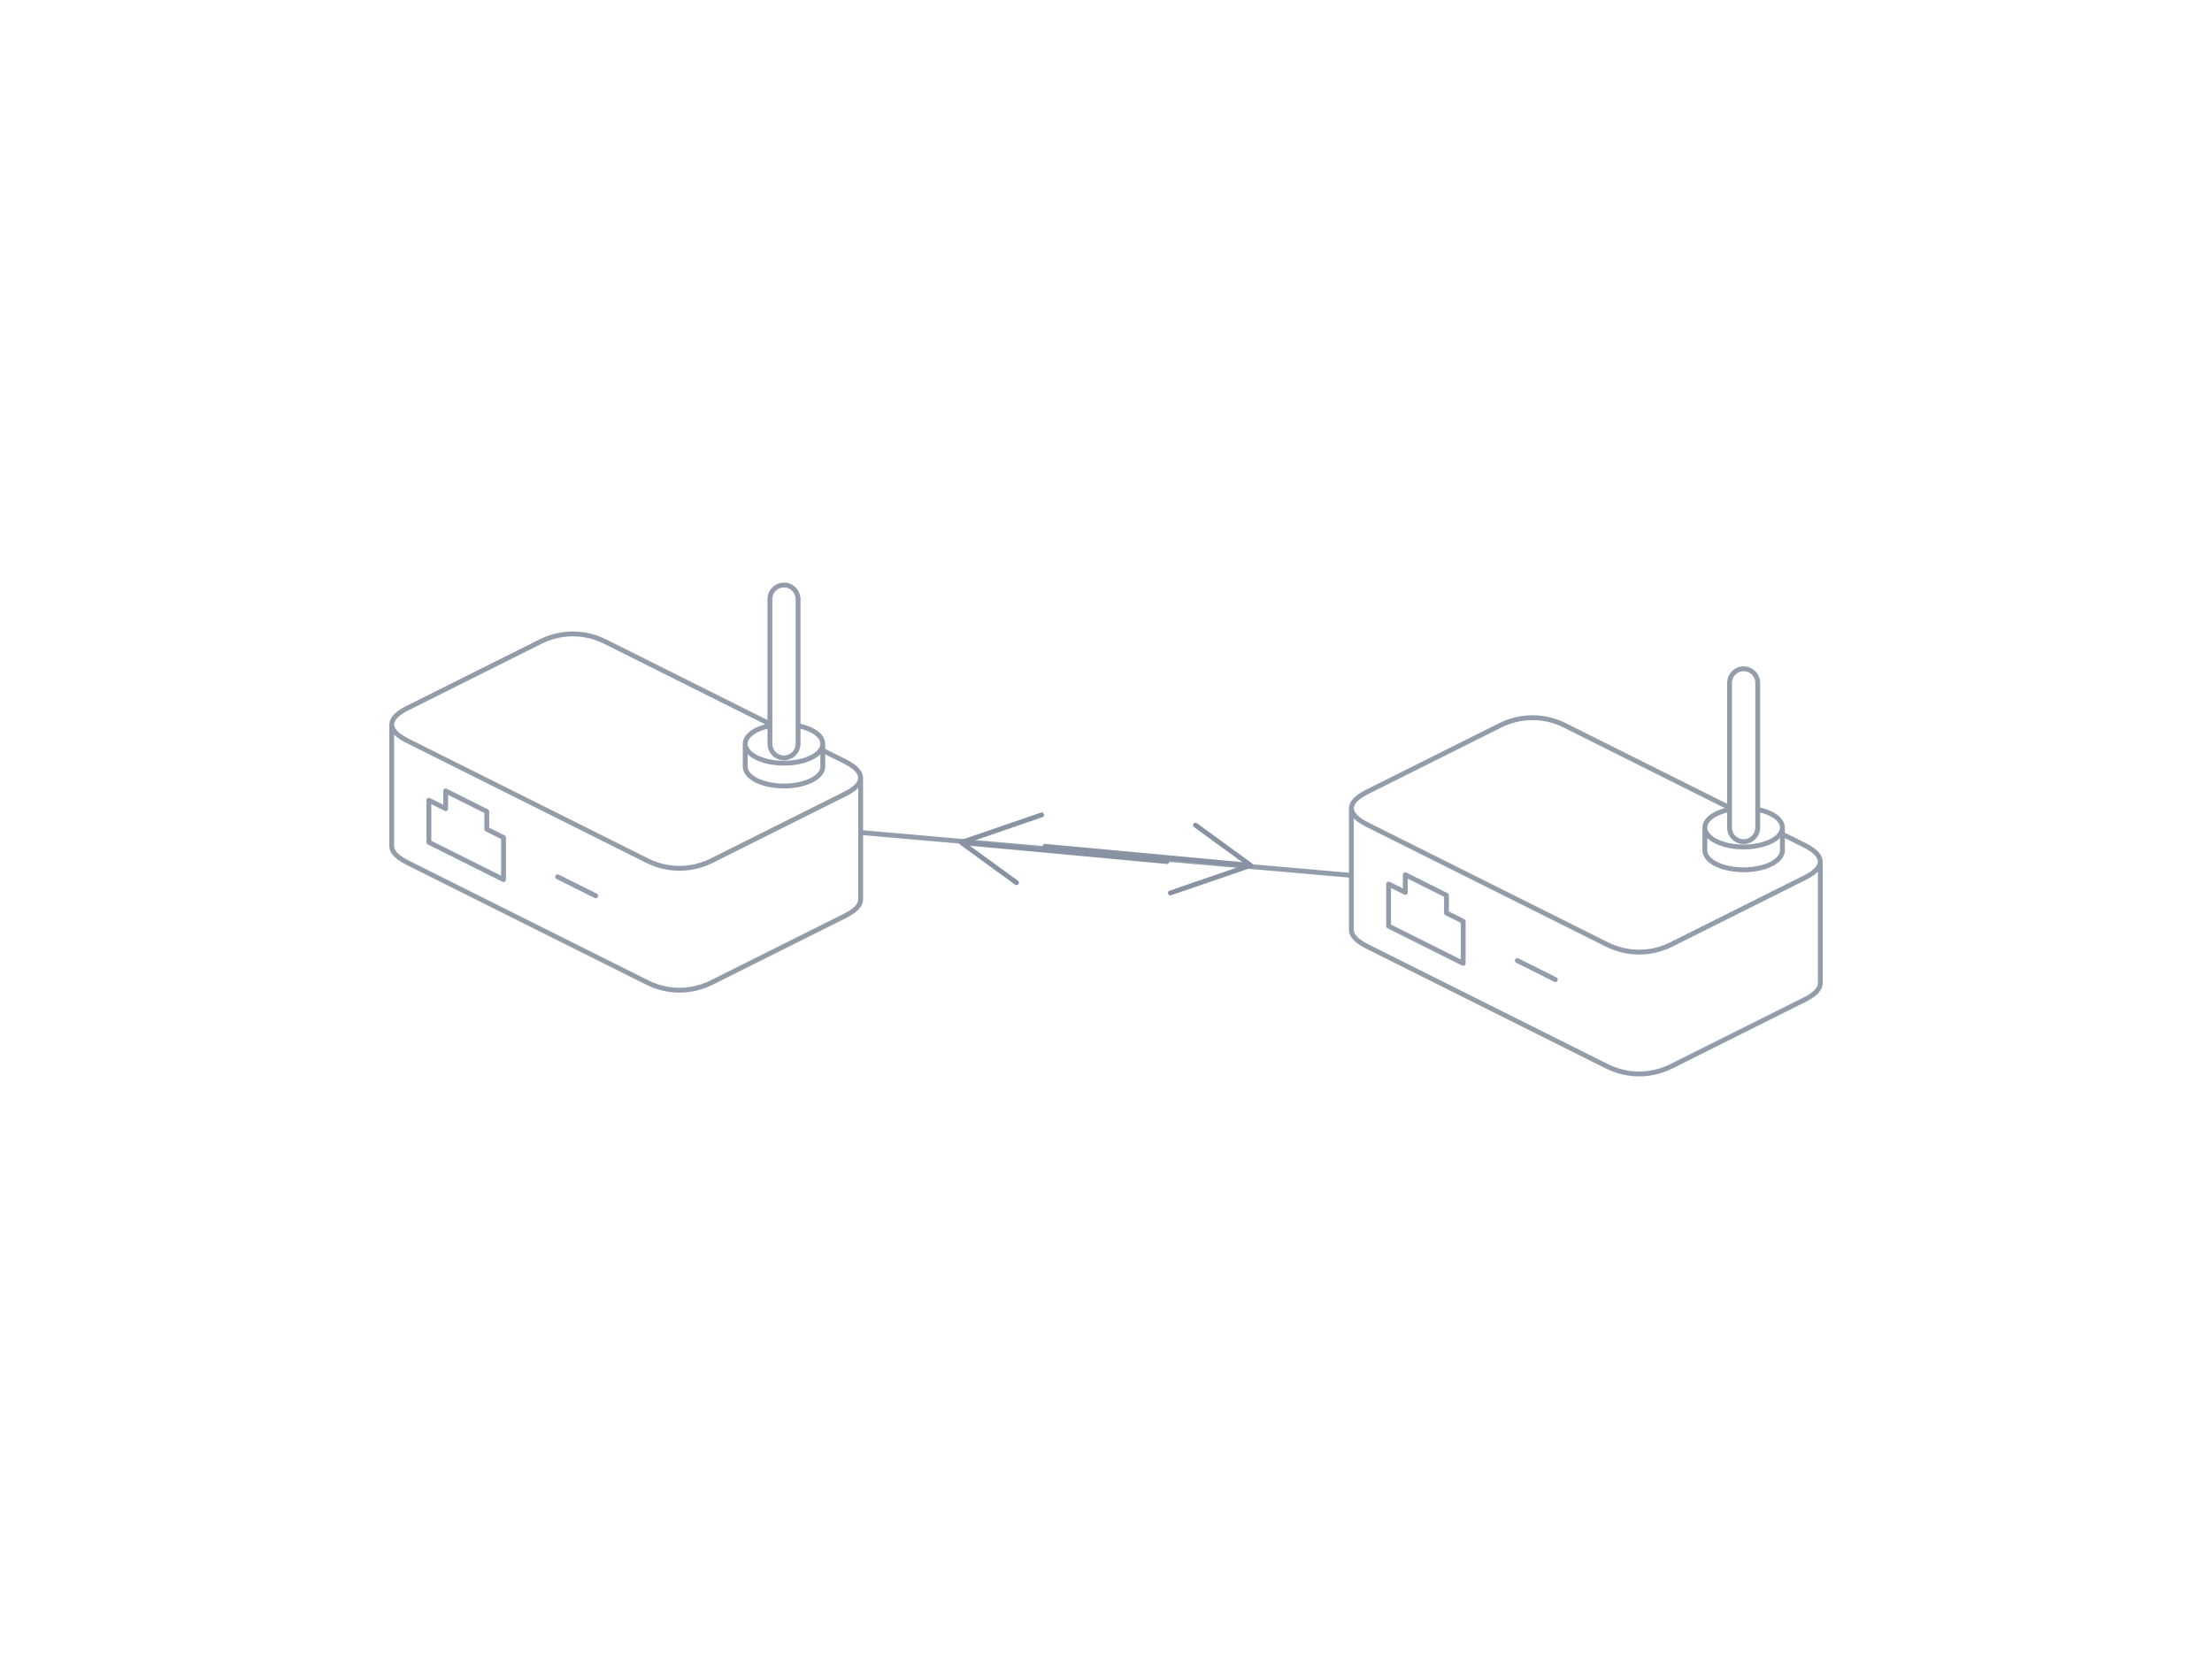
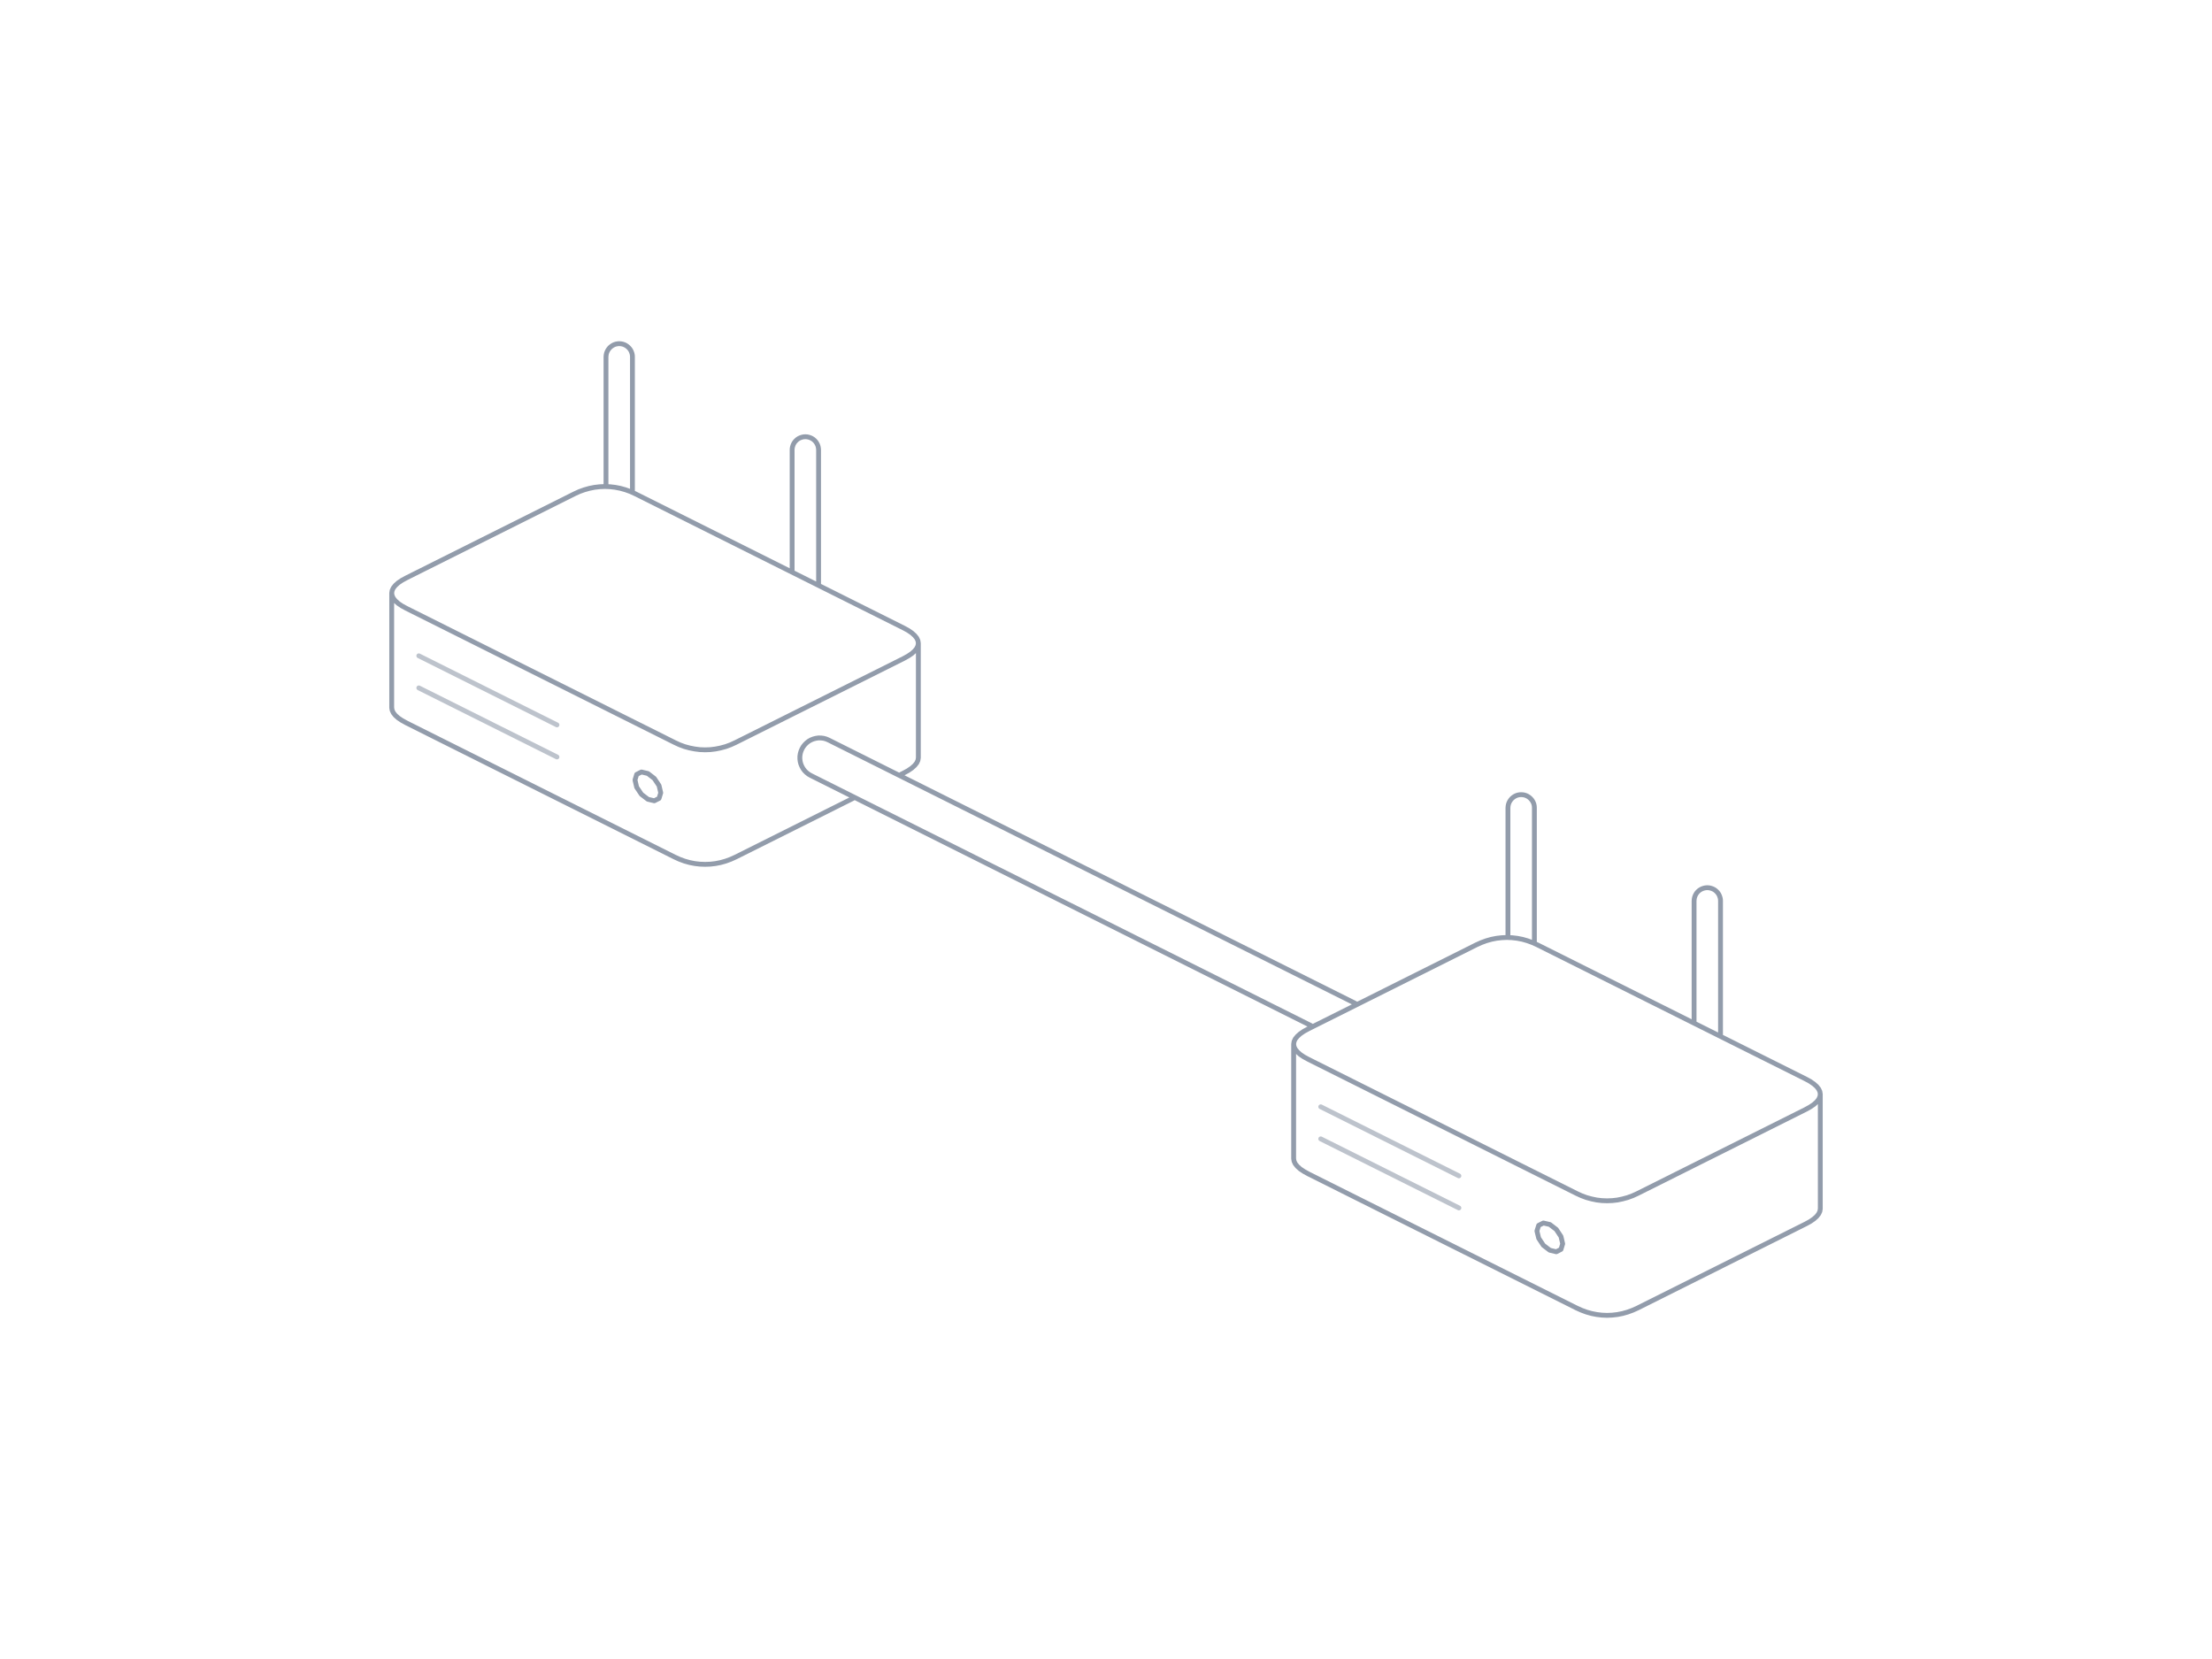
<svg xmlns="http://www.w3.org/2000/svg" viewBox="0 0 480 360" role="img" color="#8792a2" fill="none" stroke="currentColor" stroke-width="1.05" stroke-linecap="round" stroke-linejoin="round">
-   <path vector-effect="non-scaling-stroke" stroke-opacity=".9" d="M187.11,180.68 292.89,189.92 M332.55,155.73 331.36,155.78 330.16,155.92 328.98,156.15 327.81,156.48 326.65,156.90 325.51,157.42 296.62,171.86 295.59,172.43 294.74,173.01 294.09,173.60 293.62,174.19 293.34,174.79 293.24,175.38 293.24,201.83 293.34,202.43 293.62,203.02 294.09,203.61 294.74,204.20 295.59,204.78 296.62,205.35 348.65,231.36 349.79,231.88 350.94,232.30 352.12,232.63 353.30,232.86 354.49,233.01 355.69,233.05 356.89,233.01 358.08,232.86 359.26,232.63 360.44,232.30 361.59,231.88 362.73,231.36 391.62,216.92 392.65,216.35 393.50,215.77 394.16,215.18 394.62,214.59 394.91,214.00 395.00,213.40 395.00,186.95 394.91,186.36 394.62,185.76 394.16,185.17 393.50,184.58 392.65,184.00 391.62,183.43 387.13,181.19 M374.96,175.10 339.59,157.42 338.46,156.90 337.30,156.48 336.13,156.15 334.94,155.92 333.75,155.78 332.55,155.73 M395.00,186.95 394.91,187.55 394.62,188.15 394.16,188.74 393.50,189.33 392.65,189.91 391.62,190.47 362.73,204.92 361.59,205.44 360.44,205.86 359.26,206.19 358.08,206.42 356.89,206.56 355.69,206.61 354.49,206.56 353.30,206.42 352.12,206.19 350.94,205.86 349.79,205.44 348.65,204.92 296.62,178.91 295.59,178.34 294.74,177.76 294.09,177.17 293.62,176.58 293.34,175.98 293.24,175.38 M374.96,175.74 374.81,175.77 374.16,175.94 373.54,176.14 372.96,176.36 372.42,176.61 371.92,176.88 371.47,177.17 371.08,177.48 370.74,177.80 370.46,178.14 370.24,178.49 370.08,178.85 369.98,179.22 369.95,179.58 369.95,184.54 369.98,184.91 370.08,185.27 370.24,185.63 370.46,185.98 370.74,186.32 371.08,186.64 371.47,186.95 371.92,187.25 372.42,187.52 372.96,187.76 373.54,187.99 374.16,188.18 374.81,188.35 375.49,188.49 376.19,188.60 376.90,188.68 377.63,188.73 378.37,188.75 379.10,188.73 379.83,188.68 380.54,188.60 381.24,188.49 381.92,188.35 382.57,188.18 383.19,187.99 383.77,187.76 384.32,187.52 384.81,187.25 385.26,186.95 385.65,186.64 385.99,186.32 386.27,185.98 386.49,185.63 386.65,185.27 386.75,184.91 386.78,184.54 386.78,179.58 386.75,179.22 386.65,178.85 386.49,178.49 386.27,178.14 385.99,177.80 385.65,177.48 385.26,177.17 384.81,176.88 384.32,176.61 383.77,176.36 383.19,176.14 382.57,175.94 381.92,175.77 381.77,175.74 M386.78,179.58 386.75,179.95 386.65,180.31 386.49,180.67 386.27,181.02 385.99,181.36 385.65,181.69 385.26,182.00 384.81,182.29 384.32,182.56 383.77,182.81 383.19,183.03 382.57,183.23 381.92,183.40 381.24,183.54 380.54,183.65 379.83,183.73 379.10,183.77 378.37,183.79 377.63,183.77 376.90,183.73 376.19,183.65 375.49,183.54 374.81,183.40 374.16,183.23 373.54,183.03 372.96,182.81 372.42,182.56 371.92,182.29 371.47,182.00 371.08,181.69 370.74,181.36 370.46,181.02 370.24,180.67 370.08,180.31 369.98,179.95 369.95,179.58 M381.42,148.18 381.39,147.78 381.32,147.39 381.19,147.01 381.01,146.65 380.79,146.32 380.52,146.02 380.22,145.76 379.89,145.54 379.53,145.36 379.16,145.23 378.76,145.15 378.37,145.13 377.97,145.15 377.58,145.23 377.20,145.36 376.84,145.54 376.51,145.76 376.21,146.02 375.94,146.32 375.72,146.65 375.54,147.01 375.42,147.39 375.34,147.78 375.31,148.18 375.31,179.58 375.34,179.98 375.42,180.37 375.54,180.75 375.72,181.11 375.94,181.44 376.21,181.74 376.51,182.01 376.84,182.23 377.20,182.40 377.58,182.53 377.97,182.61 378.37,182.64 378.76,182.61 379.16,182.53 379.53,182.40 379.89,182.23 380.22,182.01 380.52,181.74 380.79,181.44 381.01,181.11 381.19,180.75 381.32,180.37 381.39,179.98 381.42,179.58 381.42,148.18 M301.32,200.95 301.32,191.83 304.95,193.65 304.95,189.81 313.88,194.28 313.88,198.11 317.51,199.93 317.51,209.05 301.32,200.95 M329.25,208.44 337.51,212.57 M124.31,137.55 123.11,137.60 121.92,137.74 120.74,137.97 119.56,138.30 118.41,138.72 117.27,139.24 88.38,153.68 87.35,154.25 86.50,154.83 85.84,155.42 85.38,156.01 85.09,156.61 85.00,157.20 85.00,183.65 85.09,184.25 85.38,184.84 85.84,185.44 86.50,186.02 87.35,186.60 88.38,187.17 140.41,213.18 141.54,213.70 142.70,214.12 143.87,214.45 145.06,214.68 146.25,214.83 147.45,214.87 148.64,214.83 149.84,214.68 151.02,214.45 152.19,214.12 153.35,213.70 154.49,213.18 183.38,198.74 184.41,198.17 185.26,197.59 185.91,197.00 186.38,196.41 186.66,195.82 186.76,195.22 186.76,168.77 186.66,168.18 186.38,167.58 185.91,166.99 185.26,166.40 184.41,165.82 183.38,165.25 178.89,163.01 M166.72,156.92 131.35,139.24 130.21,138.72 129.06,138.30 127.88,137.97 126.70,137.74 125.51,137.60 124.31,137.55 M186.76,168.77 186.66,169.37 186.38,169.97 185.91,170.56 185.26,171.15 184.41,171.73 183.38,172.29 154.49,186.74 153.35,187.26 152.19,187.68 151.02,188.01 149.84,188.24 148.64,188.38 147.45,188.43 146.25,188.38 145.06,188.24 143.87,188.01 142.70,187.68 141.54,187.26 140.41,186.74 88.38,160.73 87.35,160.16 86.50,159.58 85.84,158.99 85.38,158.40 85.09,157.80 85.00,157.20 M166.72,157.56 166.57,157.59 165.92,157.76 165.30,157.96 164.71,158.18 164.17,158.43 163.68,158.70 163.23,158.99 162.84,159.30 162.50,159.62 162.22,159.96 162.00,160.31 161.84,160.67 161.74,161.04 161.71,161.40 161.71,166.36 161.74,166.73 161.84,167.09 162.00,167.45 162.22,167.80 162.50,168.14 162.84,168.46 163.23,168.77 163.68,169.07 164.17,169.34 164.71,169.58 165.30,169.81 165.92,170.00 166.57,170.17 167.25,170.31 167.95,170.42 168.66,170.50 169.39,170.55 170.12,170.57 170.86,170.55 171.58,170.50 172.30,170.42 173.00,170.31 173.68,170.17 174.33,170.00 174.95,169.81 175.53,169.58 176.07,169.34 176.57,169.07 177.02,168.77 177.41,168.46 177.75,168.14 178.03,167.80 178.25,167.45 178.41,167.09 178.51,166.73 178.54,166.36 178.54,161.40 178.51,161.04 178.41,160.67 178.25,160.31 178.03,159.96 177.75,159.62 177.41,159.30 177.02,158.99 176.57,158.70 176.07,158.43 175.53,158.18 174.95,157.96 174.33,157.76 173.68,157.59 173.53,157.56 M178.54,161.40 178.51,161.77 178.41,162.13 178.25,162.49 178.03,162.84 177.75,163.18 177.41,163.51 177.02,163.82 176.57,164.11 176.07,164.38 175.53,164.63 174.95,164.85 174.33,165.05 173.68,165.22 173.00,165.36 172.30,165.47 171.58,165.55 170.86,165.59 170.12,165.61 169.39,165.59 168.66,165.55 167.95,165.47 167.25,165.36 166.57,165.22 165.92,165.05 165.30,164.85 164.71,164.63 164.17,164.38 163.68,164.11 163.23,163.82 162.84,163.51 162.50,163.18 162.22,162.84 162.00,162.49 161.84,162.13 161.74,161.77 161.71,161.40 M173.18,130.00 173.15,129.60 173.07,129.21 172.94,128.83 172.77,128.47 172.55,128.14 172.28,127.84 171.98,127.58 171.65,127.36 171.29,127.18 170.91,127.05 170.52,126.97 170.12,126.95 169.72,126.97 169.33,127.05 168.95,127.18 168.60,127.36 168.26,127.58 167.96,127.84 167.70,128.14 167.48,128.47 167.30,128.83 167.17,129.21 167.10,129.60 167.07,130.00 167.07,161.40 167.10,161.80 167.17,162.19 167.30,162.57 167.48,162.93 167.70,163.26 167.96,163.56 168.26,163.83 168.60,164.05 168.95,164.22 169.33,164.35 169.72,164.43 170.12,164.46 170.52,164.43 170.91,164.35 171.29,164.22 171.65,164.05 171.98,163.83 172.28,163.56 172.55,163.26 172.77,162.93 172.94,162.57 173.07,162.19 173.15,161.80 173.18,161.40 173.18,130.00 M93.07,182.77 93.07,173.65 96.71,175.47 96.71,171.63 105.63,176.10 105.63,179.93 109.27,181.75 109.27,190.87 93.07,182.77 M121.00,190.26 129.27,194.39" />
-   <path vector-effect="non-scaling-stroke" stroke-opacity="1" d="M226.78,183.65 271.40,187.78 M253.97,193.77 271.40,187.78 259.42,179.06 M253.22,186.95 208.60,182.82 M226.03,176.83 208.60,182.82 220.58,191.54" />
+   <path vector-effect="non-scaling-stroke" stroke-opacity=".55" d="M90.88,149.27 120.86,164.26 M90.88,142.31 120.86,157.30 M286.60,247.13 316.58,262.12 M286.60,240.17 316.58,255.16" />
+   <path vector-effect="non-scaling-stroke" stroke-opacity=".9" d="M137.24,77.44 137.22,77.07 137.14,76.70 137.02,76.35 136.86,76.01 136.65,75.70 136.40,75.42 136.12,75.17 135.81,74.96 135.47,74.79 135.12,74.67 134.75,74.60 134.37,74.57 134.00,74.60 133.63,74.67 133.27,74.79 132.94,74.96 132.63,75.17 132.34,75.42 132.10,75.70 131.89,76.01 131.72,76.35 131.60,76.70 131.53,77.07 131.50,77.44 131.50,105.23 M137.24,106.48 137.24,77.44 M177.63,97.64 177.60,97.26 177.53,96.90 177.41,96.54 177.24,96.20 177.04,95.89 176.79,95.61 176.51,95.36 176.19,95.15 175.86,94.99 175.50,94.87 175.13,94.79 174.76,94.77 174.39,94.79 174.02,94.87 173.66,94.99 173.32,95.15 173.01,95.36 172.73,95.61 172.48,95.89 172.27,96.20 172.11,96.54 171.99,96.90 171.91,97.26 171.89,97.64 171.89,123.77 M177.63,126.64 177.63,97.64 M131.27,105.57 130.14,105.62 129.02,105.75 127.91,105.97 126.81,106.28 125.72,106.67 124.65,107.16 88.18,125.40 87.21,125.93 86.41,126.47 85.79,127.03 85.35,127.58 85.09,128.14 85.00,128.70 85.00,153.56 85.09,154.12 85.35,154.68 85.79,155.24 86.41,155.79 87.21,156.33 88.18,156.87 146.40,185.98 147.46,186.46 148.55,186.86 149.65,187.17 150.77,187.39 151.89,187.52 153.01,187.56 154.14,187.52 155.26,187.39 156.37,187.17 157.47,186.86 158.56,186.46 159.63,185.98 185.09,173.25 M195.50,168.04 196.10,167.74 197.07,167.21 197.87,166.66 198.48,166.11 198.93,165.55 199.19,164.99 199.28,164.43 199.28,139.58 199.19,139.02 198.93,138.46 198.48,137.90 197.87,137.35 197.07,136.80 196.10,136.27 137.88,107.16 136.81,106.67 135.73,106.28 134.62,105.97 133.51,105.75 132.39,105.62 131.27,105.57 M199.28,139.58 199.19,140.14 198.93,140.70 198.48,141.26 197.87,141.81 197.07,142.35 196.10,142.89 159.63,161.12 158.56,161.61 157.47,162.01 156.37,162.31 155.26,162.53 154.14,162.67 153.01,162.71 151.89,162.67 150.77,162.53 149.65,162.31 148.55,162.01 147.46,161.61 146.40,161.12 88.18,132.01 87.21,131.48 86.41,130.94 85.79,130.38 85.35,129.83 85.09,129.27 85.00,128.70 M143.38,172.04 143.01,170.46 141.98,168.92 140.59,167.85 139.19,167.52 138.16,168.04 137.79,169.25 138.16,170.83 139.19,172.37 140.59,173.44 141.98,173.77 143.01,173.25 143.38,172.04 M294.13,217.75 179.79,160.58 179.27,160.36 178.73,160.21 178.17,160.14 177.61,160.13 177.05,160.21 176.51,160.35 175.98,160.56 175.49,160.84 175.05,161.18 174.65,161.58 174.30,162.02 174.02,162.51 173.80,163.03 173.65,163.57 173.57,164.13 173.57,164.69 173.64,165.25 173.78,165.79 174.00,166.31 174.27,166.80 174.61,167.25 175.01,167.65 175.46,168.00 175.94,168.28 284.50,222.56 M332.96,175.31 332.94,174.93 332.87,174.56 332.75,174.21 332.58,173.87 332.37,173.56 332.12,173.28 331.84,173.03 331.53,172.82 331.19,172.65 330.84,172.53 330.47,172.46 330.09,172.44 329.72,172.46 329.35,172.53 329.00,172.65 328.66,172.82 328.35,173.03 328.06,173.28 327.82,173.56 327.61,173.87 327.44,174.21 327.32,174.56 327.25,174.93 327.22,175.31 327.22,203.09 M332.96,204.35 332.96,175.31 M373.35,195.50 373.33,195.12 373.25,194.76 373.13,194.40 372.97,194.06 372.76,193.75 372.51,193.47 372.23,193.22 371.92,193.01 371.58,192.85 371.22,192.73 370.86,192.65 370.48,192.63 370.11,192.65 369.74,192.73 369.38,192.85 369.05,193.01 368.73,193.22 368.45,193.47 368.20,193.75 368.00,194.06 367.83,194.40 367.71,194.76 367.64,195.12 367.61,195.50 367.61,221.63 M373.35,224.50 373.35,195.50 M326.99,203.43 325.86,203.48 324.74,203.61 323.63,203.83 322.53,204.14 321.44,204.54 320.37,205.02 283.90,223.26 282.93,223.79 282.13,224.34 281.52,224.89 281.07,225.44 280.81,226.00 280.72,226.57 280.72,251.42 280.81,251.98 281.07,252.54 281.52,253.10 282.13,253.65 282.93,254.19 283.90,254.73 342.12,283.84 343.19,284.32 344.27,284.72 345.38,285.03 346.49,285.25 347.61,285.38 348.73,285.43 349.86,285.38 350.98,285.25 352.09,285.03 353.19,284.72 354.28,284.32 355.35,283.84 391.82,265.60 392.79,265.07 393.59,264.52 394.21,263.97 394.65,263.41 394.91,262.85 395.00,262.29 395.00,237.44 394.91,236.88 394.65,236.32 394.21,235.76 393.59,235.21 392.79,234.66 391.82,234.13 333.60,205.02 332.54,204.54 331.45,204.14 330.35,203.83 329.23,203.61 328.11,203.48 326.99,203.43 M395.00,237.44 394.91,238.00 394.65,238.56 394.21,239.12 393.59,239.67 392.79,240.21 391.82,240.75 355.35,258.98 354.28,259.47 353.19,259.87 352.09,260.17 350.98,260.40 349.86,260.53 348.73,260.57 347.61,260.53 346.49,260.40 345.38,260.17 344.27,259.87 343.19,259.47 342.12,258.98 283.90,229.87 282.93,229.34 282.13,228.80 281.52,228.24 281.07,227.69 280.81,227.13 280.72,226.57 M339.10,269.90 338.73,268.32 337.71,266.78 336.31,265.71 334.91,265.39 333.89,265.90 333.51,267.11 333.89,268.69 334.91,270.23 336.31,271.30 337.71,271.63 338.73,271.11 339.10,269.90" />
</svg>
